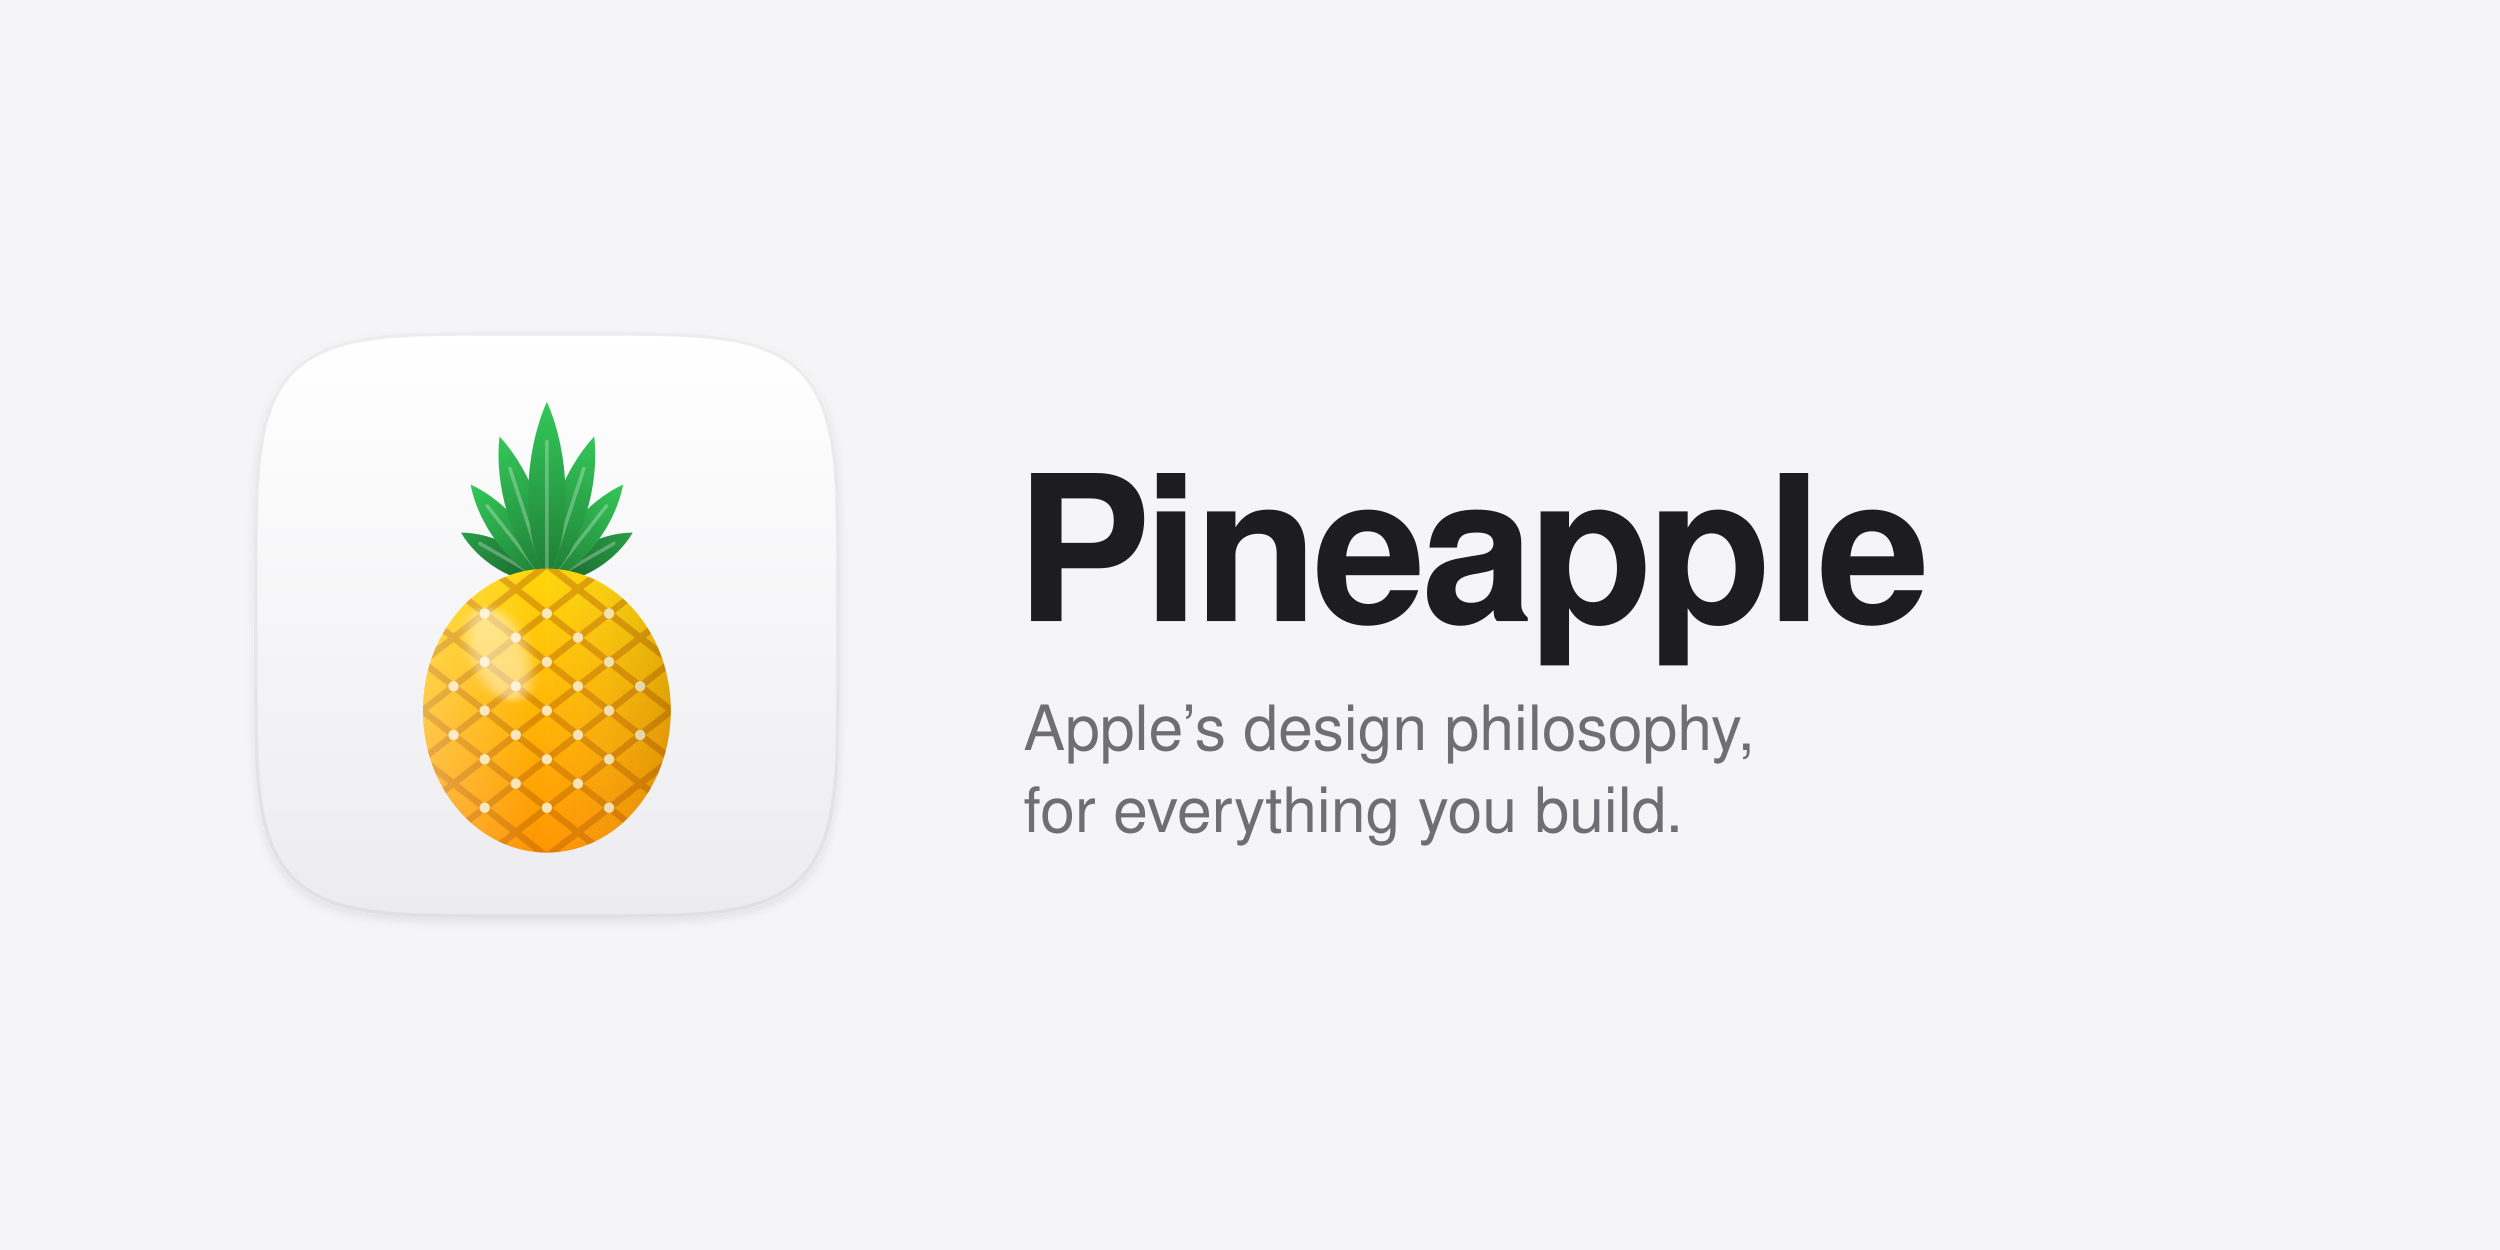
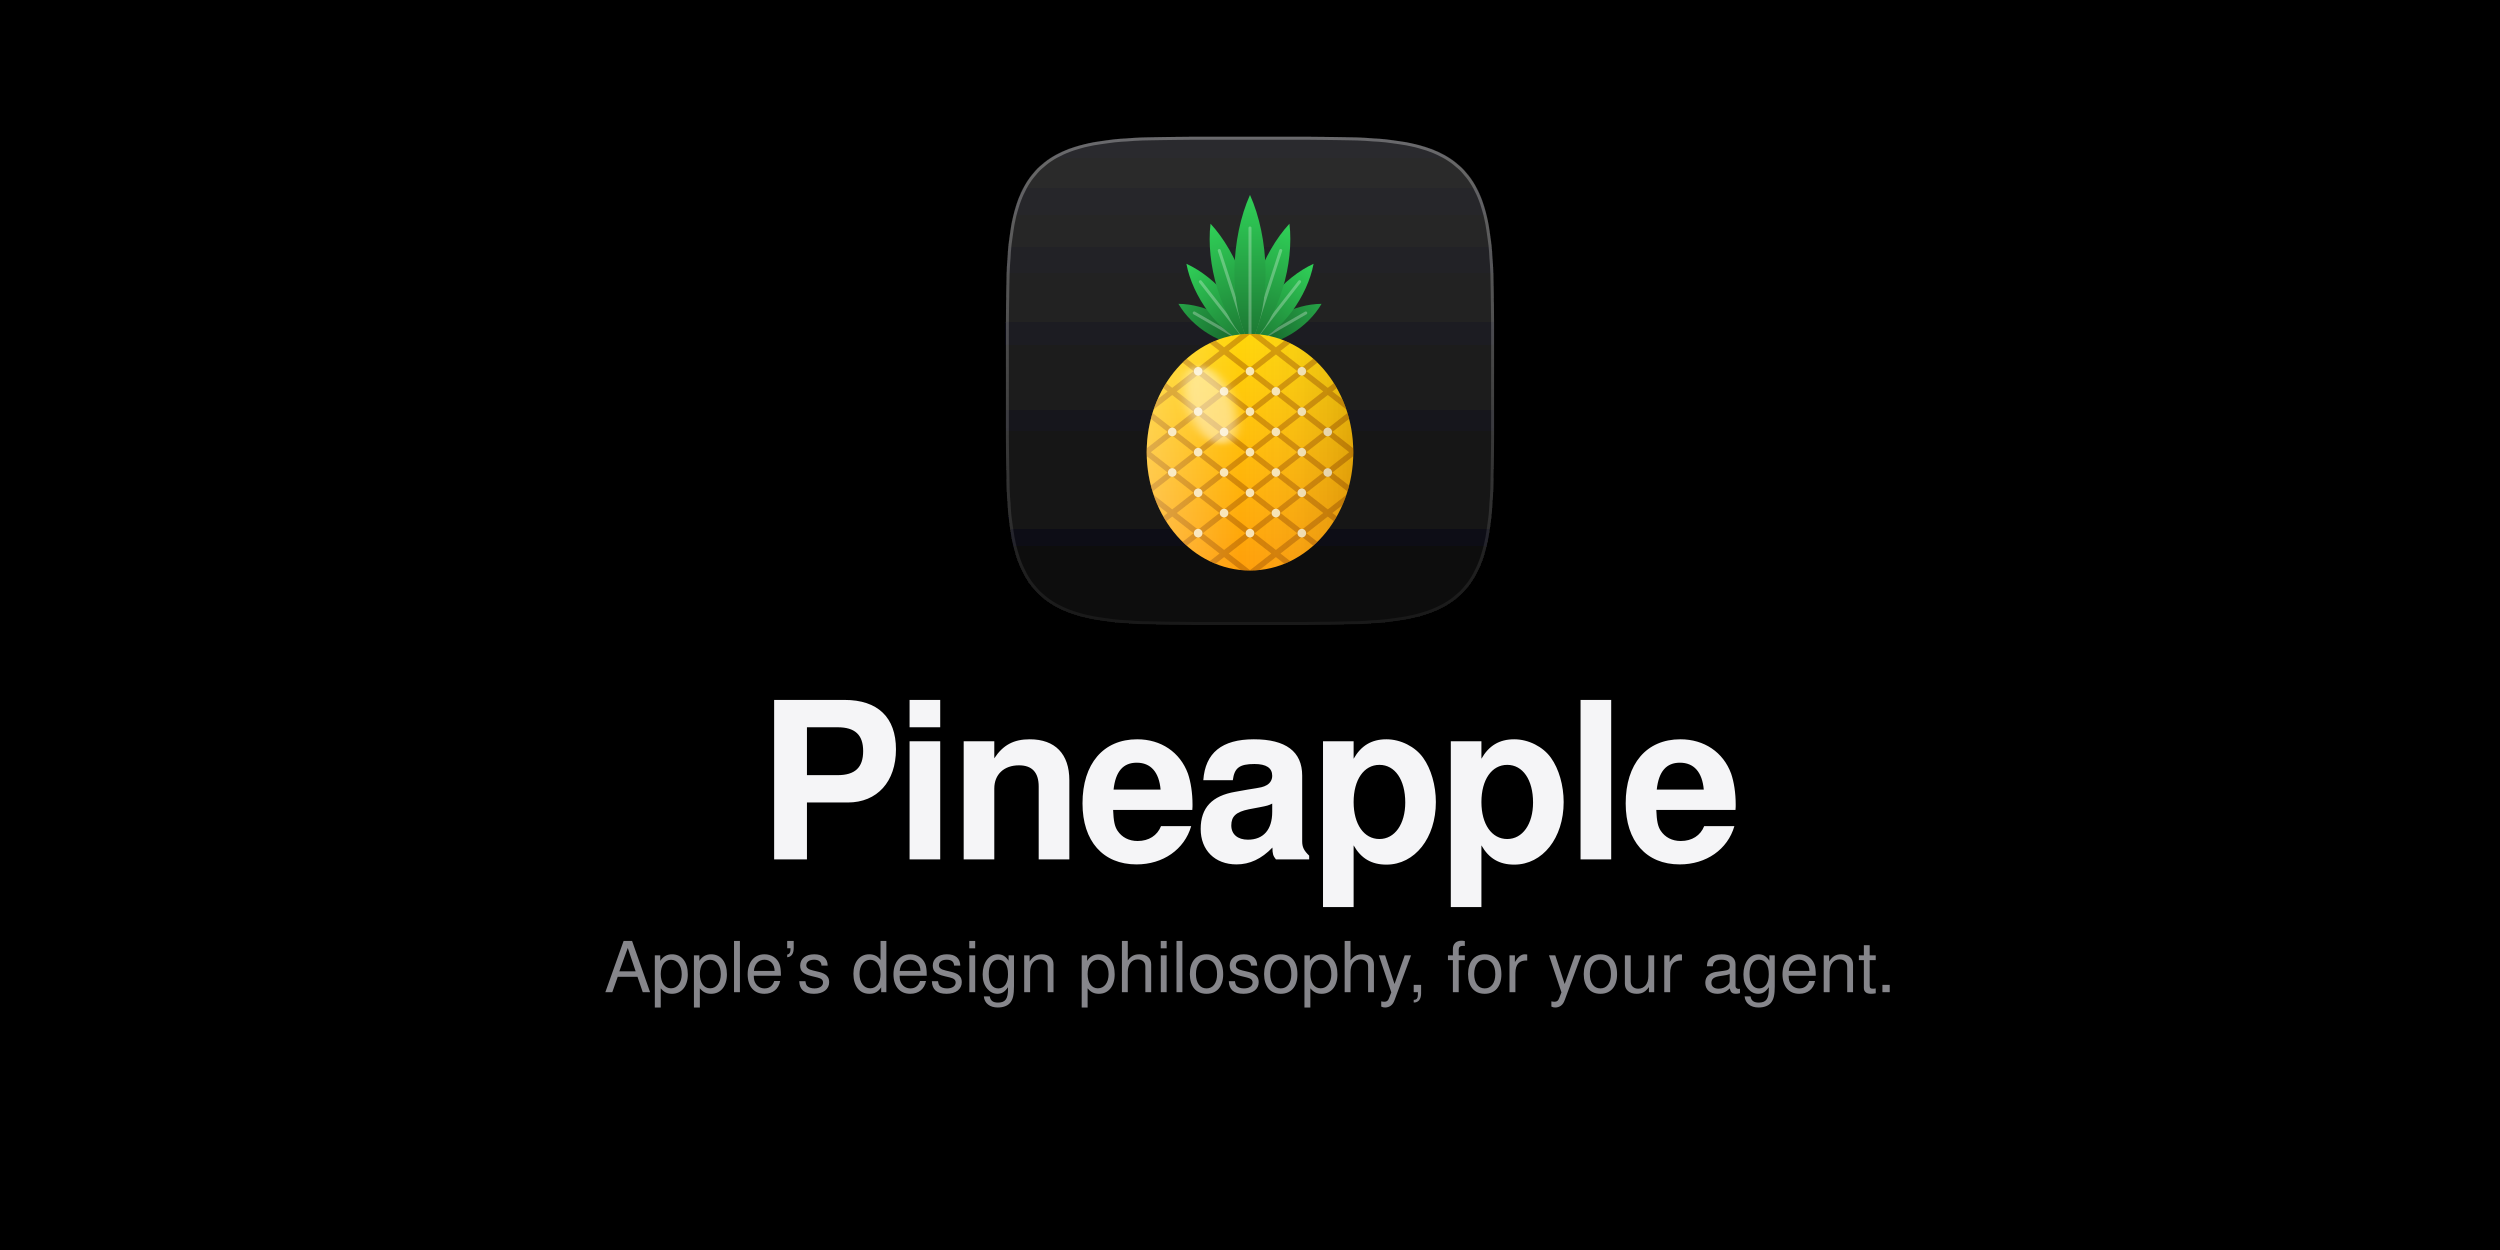
<svg xmlns="http://www.w3.org/2000/svg" viewBox="0 0 1280 640" width="1280" height="640">
  <defs>
    <linearGradient id="sbg" x1="0" y1="0" x2="0" y2="1">
-       <stop offset="0" stop-color="#FFFFFF" />
-       <stop offset="1" stop-color="#ECECF0" />
+       <stop offset="0" stop-color="#2C2C2E" />
+       <stop offset="1" stop-color="#0B0B0C" />
    </linearGradient>
    <linearGradient id="srim" x1="0" y1="0" x2="0" y2="1">
-       <stop offset="0" stop-color="rgba(0,0,0,0.07)" />
-       <stop offset="1" stop-color="rgba(0,0,0,0.05)" />
+       <stop offset="0" stop-color="rgba(255,255,255,0.30)" />
+       <stop offset="1" stop-color="rgba(255,255,255,0.05)" />
    </linearGradient>
    <linearGradient id="sfruit" x1="0" y1="0" x2="0" y2="1">
      <stop offset="0" stop-color="#FFD60A" />
-       <stop offset="1" stop-color="#FF9500" />
+       <stop offset="1" stop-color="#FF9F0A" />
    </linearGradient>
    <linearGradient id="sshade" x1="0" y1="0" x2="1" y2="0">
      <stop offset="0" stop-color="#FFFFFF" stop-opacity="0.28" />
      <stop offset="0.45" stop-color="#FFFFFF" stop-opacity="0" />
      <stop offset="1" stop-color="#000000" stop-opacity="0.12" />
    </linearGradient>
    <linearGradient id="sleaf" x1="0" y1="1" x2="0" y2="0">
-       <stop offset="0" stop-color="#1E7B34" />
-       <stop offset="1" stop-color="#34C759" />
+       <stop offset="0" stop-color="#1B7331" />
+       <stop offset="1" stop-color="#30D158" />
    </linearGradient>
    <linearGradient id="sback" x1="0" y1="1" x2="0" y2="0">
-       <stop offset="0" stop-color="#175F28" />
-       <stop offset="1" stop-color="#2A9F48" />
+       <stop offset="0" stop-color="#145A26" />
+       <stop offset="1" stop-color="#26A447" />
    </linearGradient>
    <linearGradient id="sshine" x1="0" y1="0" x2="1" y2="0">
      <stop offset="0" stop-color="#FFFFFF" stop-opacity="0" />
      <stop offset="0.5" stop-color="#FFFFFF" stop-opacity="0.75" />
      <stop offset="1" stop-color="#FFFFFF" stop-opacity="0" />
    </linearGradient>
    <clipPath id="sclip">
      <ellipse cx="130" cy="168" rx="55" ry="63" />
    </clipPath>
    <filter id="sdrop" x="-30%" y="-25%" width="160%" height="165%" color-interpolation-filters="sRGB">
-       <feDropShadow dx="0" dy="18" stdDeviation="18" flood-color="#000" flood-opacity="0.16" />
-       <feDropShadow dx="0" dy="2" stdDeviation="2" flood-color="#000" flood-opacity="0.08" />
+       <feDropShadow dx="0" dy="18" stdDeviation="18" flood-color="#000" flood-opacity="0.55" />
+       <feDropShadow dx="0" dy="2" stdDeviation="2" flood-color="#000" flood-opacity="0.35" />
    </filter>
    <filter id="ssoft" x="-50%" y="-50%" width="200%" height="200%">
      <feGaussianBlur stdDeviation="2.2" />
    </filter>
  </defs>
-   <rect width="1280" height="640" fill="#F5F5F7" />
-   <g transform="translate(130 170) scale(1.1538)">
+   <rect width="1280" height="640" fill="#000" />
+   <g transform="translate(515 70) scale(0.9615)">
    <path d="M260.0,130.0 L260.0,160.3 L259.9,169.9 L259.8,177.0 L259.7,182.7 L259.6,187.6 L259.4,191.9 L259.1,195.8 L258.9,199.4 L258.6,202.6 L258.2,205.7 L257.8,208.6 L257.4,211.3 L257.0,213.8 L256.5,216.2 L255.9,218.5 L255.4,220.7 L254.8,222.8 L254.1,224.8 L253.5,226.7 L252.7,228.5 L252.0,230.3 L251.2,231.9 L250.3,233.6 L249.4,235.1 L248.5,236.6 L247.5,238.0 L246.5,239.4 L245.4,240.7 L244.3,242.0 L243.2,243.2 L242.0,244.3 L240.7,245.4 L239.4,246.5 L238.0,247.5 L236.6,248.5 L235.1,249.4 L233.6,250.3 L231.9,251.2 L230.3,252.0 L228.5,252.7 L226.7,253.5 L224.8,254.1 L222.8,254.8 L220.7,255.4 L218.5,255.9 L216.2,256.5 L213.8,257.0 L211.3,257.4 L208.6,257.8 L205.7,258.2 L202.6,258.6 L199.4,258.9 L195.8,259.1 L191.9,259.4 L187.6,259.6 L182.7,259.7 L177.0,259.8 L169.9,259.9 L160.3,260.0 L130.0,260.0 L99.7,260.0 L90.1,259.9 L83.0,259.8 L77.3,259.7 L72.4,259.6 L68.1,259.4 L64.2,259.1 L60.6,258.9 L57.4,258.6 L54.3,258.2 L51.4,257.8 L48.7,257.4 L46.2,257.0 L43.8,256.5 L41.5,255.9 L39.3,255.4 L37.2,254.8 L35.2,254.1 L33.3,253.5 L31.5,252.7 L29.7,252.0 L28.1,251.2 L26.4,250.3 L24.9,249.4 L23.4,248.5 L22.0,247.5 L20.6,246.5 L19.3,245.4 L18.0,244.3 L16.8,243.2 L15.7,242.0 L14.6,240.7 L13.5,239.4 L12.5,238.0 L11.5,236.6 L10.6,235.1 L9.7,233.6 L8.8,231.9 L8.0,230.3 L7.3,228.5 L6.5,226.7 L5.9,224.8 L5.2,222.8 L4.6,220.7 L4.1,218.5 L3.5,216.2 L3.0,213.8 L2.6,211.3 L2.2,208.6 L1.8,205.7 L1.4,202.6 L1.1,199.4 L0.9,195.8 L0.6,191.9 L0.4,187.6 L0.3,182.7 L0.2,177.0 L0.1,169.9 L0.0,160.3 L0.0,130.0 L0.0,99.7 L0.1,90.1 L0.2,83.0 L0.3,77.3 L0.4,72.4 L0.6,68.1 L0.9,64.2 L1.1,60.6 L1.4,57.4 L1.8,54.3 L2.2,51.4 L2.6,48.7 L3.0,46.2 L3.5,43.8 L4.1,41.5 L4.6,39.3 L5.2,37.2 L5.9,35.2 L6.5,33.3 L7.3,31.5 L8.0,29.7 L8.8,28.1 L9.7,26.4 L10.6,24.9 L11.5,23.4 L12.5,22.0 L13.5,20.6 L14.6,19.3 L15.7,18.0 L16.8,16.8 L18.0,15.7 L19.3,14.6 L20.6,13.5 L22.0,12.5 L23.4,11.5 L24.9,10.6 L26.4,9.7 L28.1,8.8 L29.7,8.0 L31.5,7.3 L33.3,6.5 L35.2,5.9 L37.2,5.2 L39.3,4.6 L41.5,4.1 L43.8,3.5 L46.2,3.0 L48.7,2.6 L51.4,2.2 L54.3,1.8 L57.4,1.4 L60.6,1.1 L64.2,0.9 L68.1,0.6 L72.4,0.4 L77.3,0.3 L83.0,0.2 L90.1,0.1 L99.7,0.0 L130.0,0.0 L160.3,0.0 L169.9,0.1 L177.0,0.2 L182.7,0.3 L187.6,0.4 L191.9,0.6 L195.8,0.9 L199.4,1.1 L202.6,1.4 L205.7,1.8 L208.6,2.2 L211.3,2.6 L213.8,3.0 L216.2,3.5 L218.5,4.1 L220.7,4.6 L222.8,5.2 L224.8,5.9 L226.7,6.5 L228.5,7.3 L230.3,8.0 L231.9,8.8 L233.6,9.7 L235.1,10.6 L236.6,11.5 L238.0,12.5 L239.4,13.5 L240.7,14.6 L242.0,15.7 L243.2,16.8 L244.3,18.0 L245.4,19.3 L246.5,20.6 L247.5,22.0 L248.5,23.4 L249.4,24.9 L250.3,26.4 L251.2,28.1 L252.0,29.7 L252.7,31.5 L253.5,33.3 L254.1,35.2 L254.8,37.2 L255.4,39.3 L255.9,41.5 L256.5,43.8 L257.0,46.2 L257.4,48.7 L257.8,51.4 L258.2,54.3 L258.6,57.4 L258.9,60.6 L259.1,64.2 L259.4,68.1 L259.6,72.4 L259.7,77.3 L259.8,83.0 L259.9,90.1 L260.0,99.7 Z" fill="url(#sbg)" filter="url(#sdrop)" />
    <path d="M259.2,130.0 L259.2,160.1 L259.1,169.7 L259.0,176.7 L258.9,182.4 L258.8,187.2 L258.6,191.5 L258.3,195.4 L258.1,198.9 L257.8,202.2 L257.4,205.2 L257.0,208.1 L256.6,210.8 L256.2,213.3 L255.7,215.7 L255.2,218.0 L254.6,220.2 L254.0,222.2 L253.4,224.2 L252.7,226.1 L252.0,227.9 L251.2,229.7 L250.4,231.3 L249.6,232.9 L248.7,234.5 L247.8,235.9 L246.8,237.4 L245.8,238.7 L244.7,240.0 L243.6,241.3 L242.5,242.5 L241.3,243.6 L240.0,244.7 L238.7,245.8 L237.4,246.8 L235.9,247.8 L234.5,248.7 L232.9,249.6 L231.3,250.4 L229.7,251.2 L227.9,252.0 L226.1,252.7 L224.2,253.4 L222.2,254.0 L220.2,254.6 L218.0,255.2 L215.7,255.7 L213.3,256.2 L210.8,256.6 L208.1,257.0 L205.2,257.4 L202.2,257.8 L198.9,258.1 L195.4,258.3 L191.5,258.6 L187.2,258.8 L182.4,258.9 L176.7,259.0 L169.7,259.1 L160.1,259.2 L130.0,259.2 L99.9,259.2 L90.3,259.1 L83.3,259.0 L77.6,258.9 L72.8,258.8 L68.5,258.6 L64.6,258.3 L61.1,258.1 L57.8,257.8 L54.8,257.4 L51.9,257.0 L49.2,256.6 L46.7,256.2 L44.3,255.7 L42.0,255.2 L39.8,254.6 L37.8,254.0 L35.8,253.4 L33.9,252.7 L32.1,252.0 L30.3,251.2 L28.7,250.4 L27.1,249.6 L25.5,248.7 L24.1,247.8 L22.6,246.8 L21.3,245.8 L20.0,244.7 L18.7,243.6 L17.5,242.5 L16.4,241.3 L15.3,240.0 L14.2,238.7 L13.2,237.4 L12.2,235.9 L11.3,234.5 L10.4,232.9 L9.6,231.3 L8.8,229.7 L8.0,227.9 L7.3,226.1 L6.6,224.2 L6.0,222.2 L5.4,220.2 L4.8,218.0 L4.3,215.7 L3.8,213.3 L3.4,210.8 L3.0,208.1 L2.6,205.2 L2.2,202.2 L1.9,198.9 L1.7,195.4 L1.4,191.5 L1.2,187.2 L1.1,182.4 L1.0,176.7 L0.9,169.7 L0.8,160.1 L0.8,130.0 L0.8,99.9 L0.9,90.3 L1.0,83.3 L1.1,77.6 L1.2,72.8 L1.4,68.5 L1.7,64.6 L1.9,61.1 L2.2,57.8 L2.6,54.8 L3.0,51.9 L3.4,49.2 L3.8,46.7 L4.3,44.3 L4.8,42.0 L5.4,39.8 L6.0,37.8 L6.6,35.8 L7.3,33.9 L8.0,32.1 L8.8,30.3 L9.6,28.7 L10.4,27.1 L11.3,25.5 L12.2,24.1 L13.2,22.6 L14.2,21.3 L15.3,20.0 L16.4,18.7 L17.5,17.5 L18.7,16.4 L20.0,15.3 L21.3,14.2 L22.6,13.2 L24.1,12.2 L25.5,11.3 L27.1,10.4 L28.7,9.6 L30.3,8.8 L32.1,8.0 L33.9,7.3 L35.8,6.6 L37.8,6.0 L39.8,5.4 L42.0,4.8 L44.3,4.3 L46.7,3.8 L49.2,3.4 L51.9,3.0 L54.8,2.6 L57.8,2.2 L61.1,1.9 L64.6,1.7 L68.5,1.4 L72.8,1.2 L77.6,1.1 L83.3,1.0 L90.3,0.9 L99.9,0.8 L130.0,0.8 L160.1,0.8 L169.7,0.9 L176.7,1.0 L182.4,1.1 L187.2,1.2 L191.5,1.4 L195.4,1.7 L198.9,1.9 L202.2,2.2 L205.2,2.6 L208.1,3.0 L210.8,3.4 L213.3,3.8 L215.7,4.3 L218.0,4.8 L220.2,5.4 L222.2,6.0 L224.2,6.6 L226.1,7.3 L227.9,8.0 L229.7,8.8 L231.3,9.6 L232.9,10.4 L234.5,11.3 L235.9,12.2 L237.4,13.2 L238.7,14.2 L240.0,15.3 L241.3,16.4 L242.5,17.5 L243.6,18.7 L244.7,20.0 L245.8,21.3 L246.8,22.6 L247.8,24.1 L248.7,25.5 L249.6,27.1 L250.4,28.7 L251.2,30.3 L252.0,32.1 L252.7,33.9 L253.4,35.8 L254.0,37.8 L254.6,39.8 L255.2,42.0 L255.7,44.3 L256.2,46.7 L256.6,49.2 L257.0,51.9 L257.4,54.8 L257.8,57.8 L258.1,61.1 L258.3,64.6 L258.6,68.5 L258.8,72.8 L258.9,77.6 L259.0,83.3 L259.1,90.3 L259.2,99.9 Z" fill="none" stroke="url(#srim)" stroke-width="1.6" />
    <g transform="translate(130 111) rotate(-60)">
      <g>
        <path d="M0,0 C-8.5,-12.3 -7.1,-31.7 0,-44.0 C7.1,-31.7 8.5,-12.3 0,0 Z" fill="url(#sback)" />
        <path d="M0,-4 L0,-34.3" stroke="#FFFFFF" stroke-opacity="0.28" stroke-width="1.6" stroke-linecap="round" />
      </g>
    </g>
    <g transform="translate(130 111) rotate(60)">
      <g>
        <path d="M0,0 C-8.5,-12.3 -7.1,-31.7 0,-44.0 C7.1,-31.7 8.5,-12.3 0,0 Z" fill="url(#sback)" />
        <path d="M0,-4 L0,-34.3" stroke="#FFFFFF" stroke-opacity="0.28" stroke-width="1.6" stroke-linecap="round" />
      </g>
    </g>
    <g transform="translate(130 111) rotate(-38)">
      <g>
        <path d="M0,0 C-9.5,-15.4 -8.0,-39.6 0,-55.0 C8.0,-39.6 9.5,-15.4 0,0 Z" fill="url(#sleaf)" />
        <path d="M0,-4 L0,-42.9" stroke="#FFFFFF" stroke-opacity="0.28" stroke-width="1.6" stroke-linecap="round" />
      </g>
    </g>
    <g transform="translate(130 111) rotate(38)">
      <g>
        <path d="M0,0 C-9.5,-15.4 -8.0,-39.6 0,-55.0 C8.0,-39.6 9.5,-15.4 0,0 Z" fill="url(#sleaf)" />
        <path d="M0,-4 L0,-42.9" stroke="#FFFFFF" stroke-opacity="0.28" stroke-width="1.6" stroke-linecap="round" />
      </g>
    </g>
    <g transform="translate(130 111) rotate(-18)">
      <g>
        <path d="M0,0 C-10.5,-19.0 -8.8,-49.0 0,-68.0 C8.8,-49.0 10.5,-19.0 0,0 Z" fill="url(#sleaf)" />
        <path d="M0,-4 L0,-53.0" stroke="#FFFFFF" stroke-opacity="0.28" stroke-width="1.6" stroke-linecap="round" />
      </g>
    </g>
    <g transform="translate(130 111) rotate(18)">
      <g>
        <path d="M0,0 C-10.5,-19.0 -8.8,-49.0 0,-68.0 C8.8,-49.0 10.5,-19.0 0,0 Z" fill="url(#sleaf)" />
        <path d="M0,-4 L0,-53.0" stroke="#FFFFFF" stroke-opacity="0.28" stroke-width="1.6" stroke-linecap="round" />
      </g>
    </g>
    <g transform="translate(130 111) rotate(0)">
      <g>
        <path d="M0,0 C-12.0,-22.4 -10.1,-57.6 0,-80.0 C10.1,-57.6 12.0,-22.4 0,0 Z" fill="url(#sleaf)" />
        <path d="M0,-4 L0,-62.4" stroke="#FFFFFF" stroke-opacity="0.28" stroke-width="1.6" stroke-linecap="round" />
      </g>
    </g>
    <ellipse cx="130" cy="168" rx="55" ry="63" fill="url(#sfruit)" />
    <g clip-path="url(#sclip)">
-       <path d="M66.7,-10.9 L318.9,186.1 M56.2,2.5 L308.4,199.5 M45.8,15.9 L297.9,212.9 M35.3,29.3 L287.5,226.3 M24.9,42.7 L277.0,239.7 M14.4,56.1 L266.5,253.1 M3.9,69.5 L256.1,266.5 M-6.5,82.9 L245.6,279.9 M-17.0,96.3 L235.1,293.3 M-27.5,109.7 L224.7,306.7 M-37.9,123.1 L214.2,320.1 M-48.4,136.5 L203.8,333.5 M-58.9,149.9 L193.3,346.9 M318.9,149.9 L66.7,346.9 M308.4,136.5 L56.2,333.5 M297.9,123.1 L45.8,320.1 M287.5,109.7 L35.3,306.7 M277.0,96.3 L24.9,293.3 M266.5,82.9 L14.4,279.9 M256.1,69.5 L3.9,266.5 M245.6,56.1 L-6.5,253.1 M235.1,42.7 L-17.0,239.7 M224.7,29.3 L-27.5,226.3 M214.2,15.9 L-37.9,212.9 M203.8,2.5 L-48.4,199.5 M193.3,-10.9 L-58.9,186.1" stroke="#B35C00" stroke-opacity="0.42" stroke-width="3" fill="none" />
+       <path d="M66.7,-10.9 L318.9,186.1 M56.2,2.5 L308.4,199.5 M45.8,15.9 L297.9,212.9 M35.3,29.3 L287.5,226.3 M24.9,42.7 L277.0,239.7 M14.4,56.1 L266.5,253.1 M3.9,69.5 L256.1,266.5 M-6.5,82.9 L245.6,279.9 M-17.0,96.3 L235.1,293.3 M-27.5,109.7 L224.7,306.7 M-37.9,123.1 L214.2,320.1 M-48.4,136.5 L203.8,333.5 M-58.9,149.9 L193.3,346.9 M318.9,149.9 L66.7,346.9 M308.4,136.5 L56.2,333.5 M297.9,123.1 L45.8,320.1 M287.5,109.7 L35.3,306.7 M277.0,96.3 L24.9,293.3 M266.5,82.9 L14.4,279.9 M256.1,69.5 L3.9,266.5 M245.6,56.1 L-6.5,253.1 M235.1,42.7 L-17.0,239.7 M224.7,29.3 L-27.5,226.3 M214.2,15.9 L-37.9,212.9 M203.8,2.5 L-48.4,199.5 M193.3,-10.9 L-58.9,186.1" stroke="#9A4E00" stroke-opacity="0.42" stroke-width="3" fill="none" />
      <g fill="#FFF6D6" fill-opacity="0.85">
        <circle cx="157.6" cy="124.9" r="2.3" />
        <circle cx="171.4" cy="157.2" r="2.3" />
        <circle cx="157.6" cy="146.4" r="2.3" />
        <circle cx="143.8" cy="135.6" r="2.3" />
        <circle cx="130.0" cy="124.9" r="2.3" />
        <circle cx="171.4" cy="178.8" r="2.3" />
        <circle cx="157.6" cy="168.0" r="2.3" />
        <circle cx="143.8" cy="157.2" r="2.3" />
        <circle cx="130.0" cy="146.4" r="2.3" />
        <circle cx="116.2" cy="135.6" r="2.3" />
        <circle cx="102.4" cy="124.9" r="2.3" />
        <circle cx="157.6" cy="189.6" r="2.3" />
        <circle cx="143.8" cy="178.8" r="2.3" />
        <circle cx="130.0" cy="168.0" r="2.3" />
        <circle cx="116.2" cy="157.2" r="2.3" />
        <circle cx="102.4" cy="146.4" r="2.3" />
        <circle cx="157.6" cy="211.1" r="2.3" />
        <circle cx="143.8" cy="200.4" r="2.3" />
        <circle cx="130.0" cy="189.6" r="2.3" />
        <circle cx="116.2" cy="178.8" r="2.3" />
        <circle cx="102.4" cy="168.0" r="2.3" />
        <circle cx="88.6" cy="157.2" r="2.3" />
        <circle cx="130.0" cy="211.1" r="2.3" />
        <circle cx="116.2" cy="200.4" r="2.3" />
        <circle cx="102.4" cy="189.6" r="2.3" />
        <circle cx="88.6" cy="178.8" r="2.3" />
        <circle cx="102.4" cy="211.1" r="2.3" />
      </g>
      <ellipse cx="130" cy="168" rx="55" ry="63" fill="url(#sshade)" />
    </g>
    <ellipse cx="109" cy="143" rx="12" ry="22" transform="rotate(-24 109 143)" fill="#FFFFFF" fill-opacity="0.45" filter="url(#ssoft)" />
  </g>
-   <text x="520" y="318" style="font: 600 104px 'SF Pro Display', -apple-system, BlinkMacSystemFont, system-ui, 'Segoe UI', 'Helvetica Neue', Helvetica, Arial, sans-serif; letter-spacing: -2.8px" fill="#1D1D1F">Pineapple</text>
-   <text x="524" y="384" style="font: 400 32px 'SF Pro Display', -apple-system, BlinkMacSystemFont, system-ui, 'Segoe UI', 'Helvetica Neue', Helvetica, Arial, sans-serif" fill="#6E6E73">Apple’s design philosophy,</text>
-   <text x="524" y="426" style="font: 400 32px 'SF Pro Display', -apple-system, BlinkMacSystemFont, system-ui, 'Segoe UI', 'Helvetica Neue', Helvetica, Arial, sans-serif" fill="#6E6E73">for everything you build.</text>
+   <text x="640" y="440" text-anchor="middle" font-family="'SF Pro Display', -apple-system, BlinkMacSystemFont, system-ui, 'Segoe UI', 'Helvetica Neue', Helvetica, Arial, sans-serif" font-size="112" font-weight="600" letter-spacing="-3" fill="#F5F5F7">Pineapple</text>
+   <text x="640" y="508" text-anchor="middle" font-family="'SF Pro Display', -apple-system, BlinkMacSystemFont, system-ui, 'Segoe UI', 'Helvetica Neue', Helvetica, Arial, sans-serif" font-size="36" fill="#86868B">Apple’s design philosophy, for your agent.</text>
</svg>
